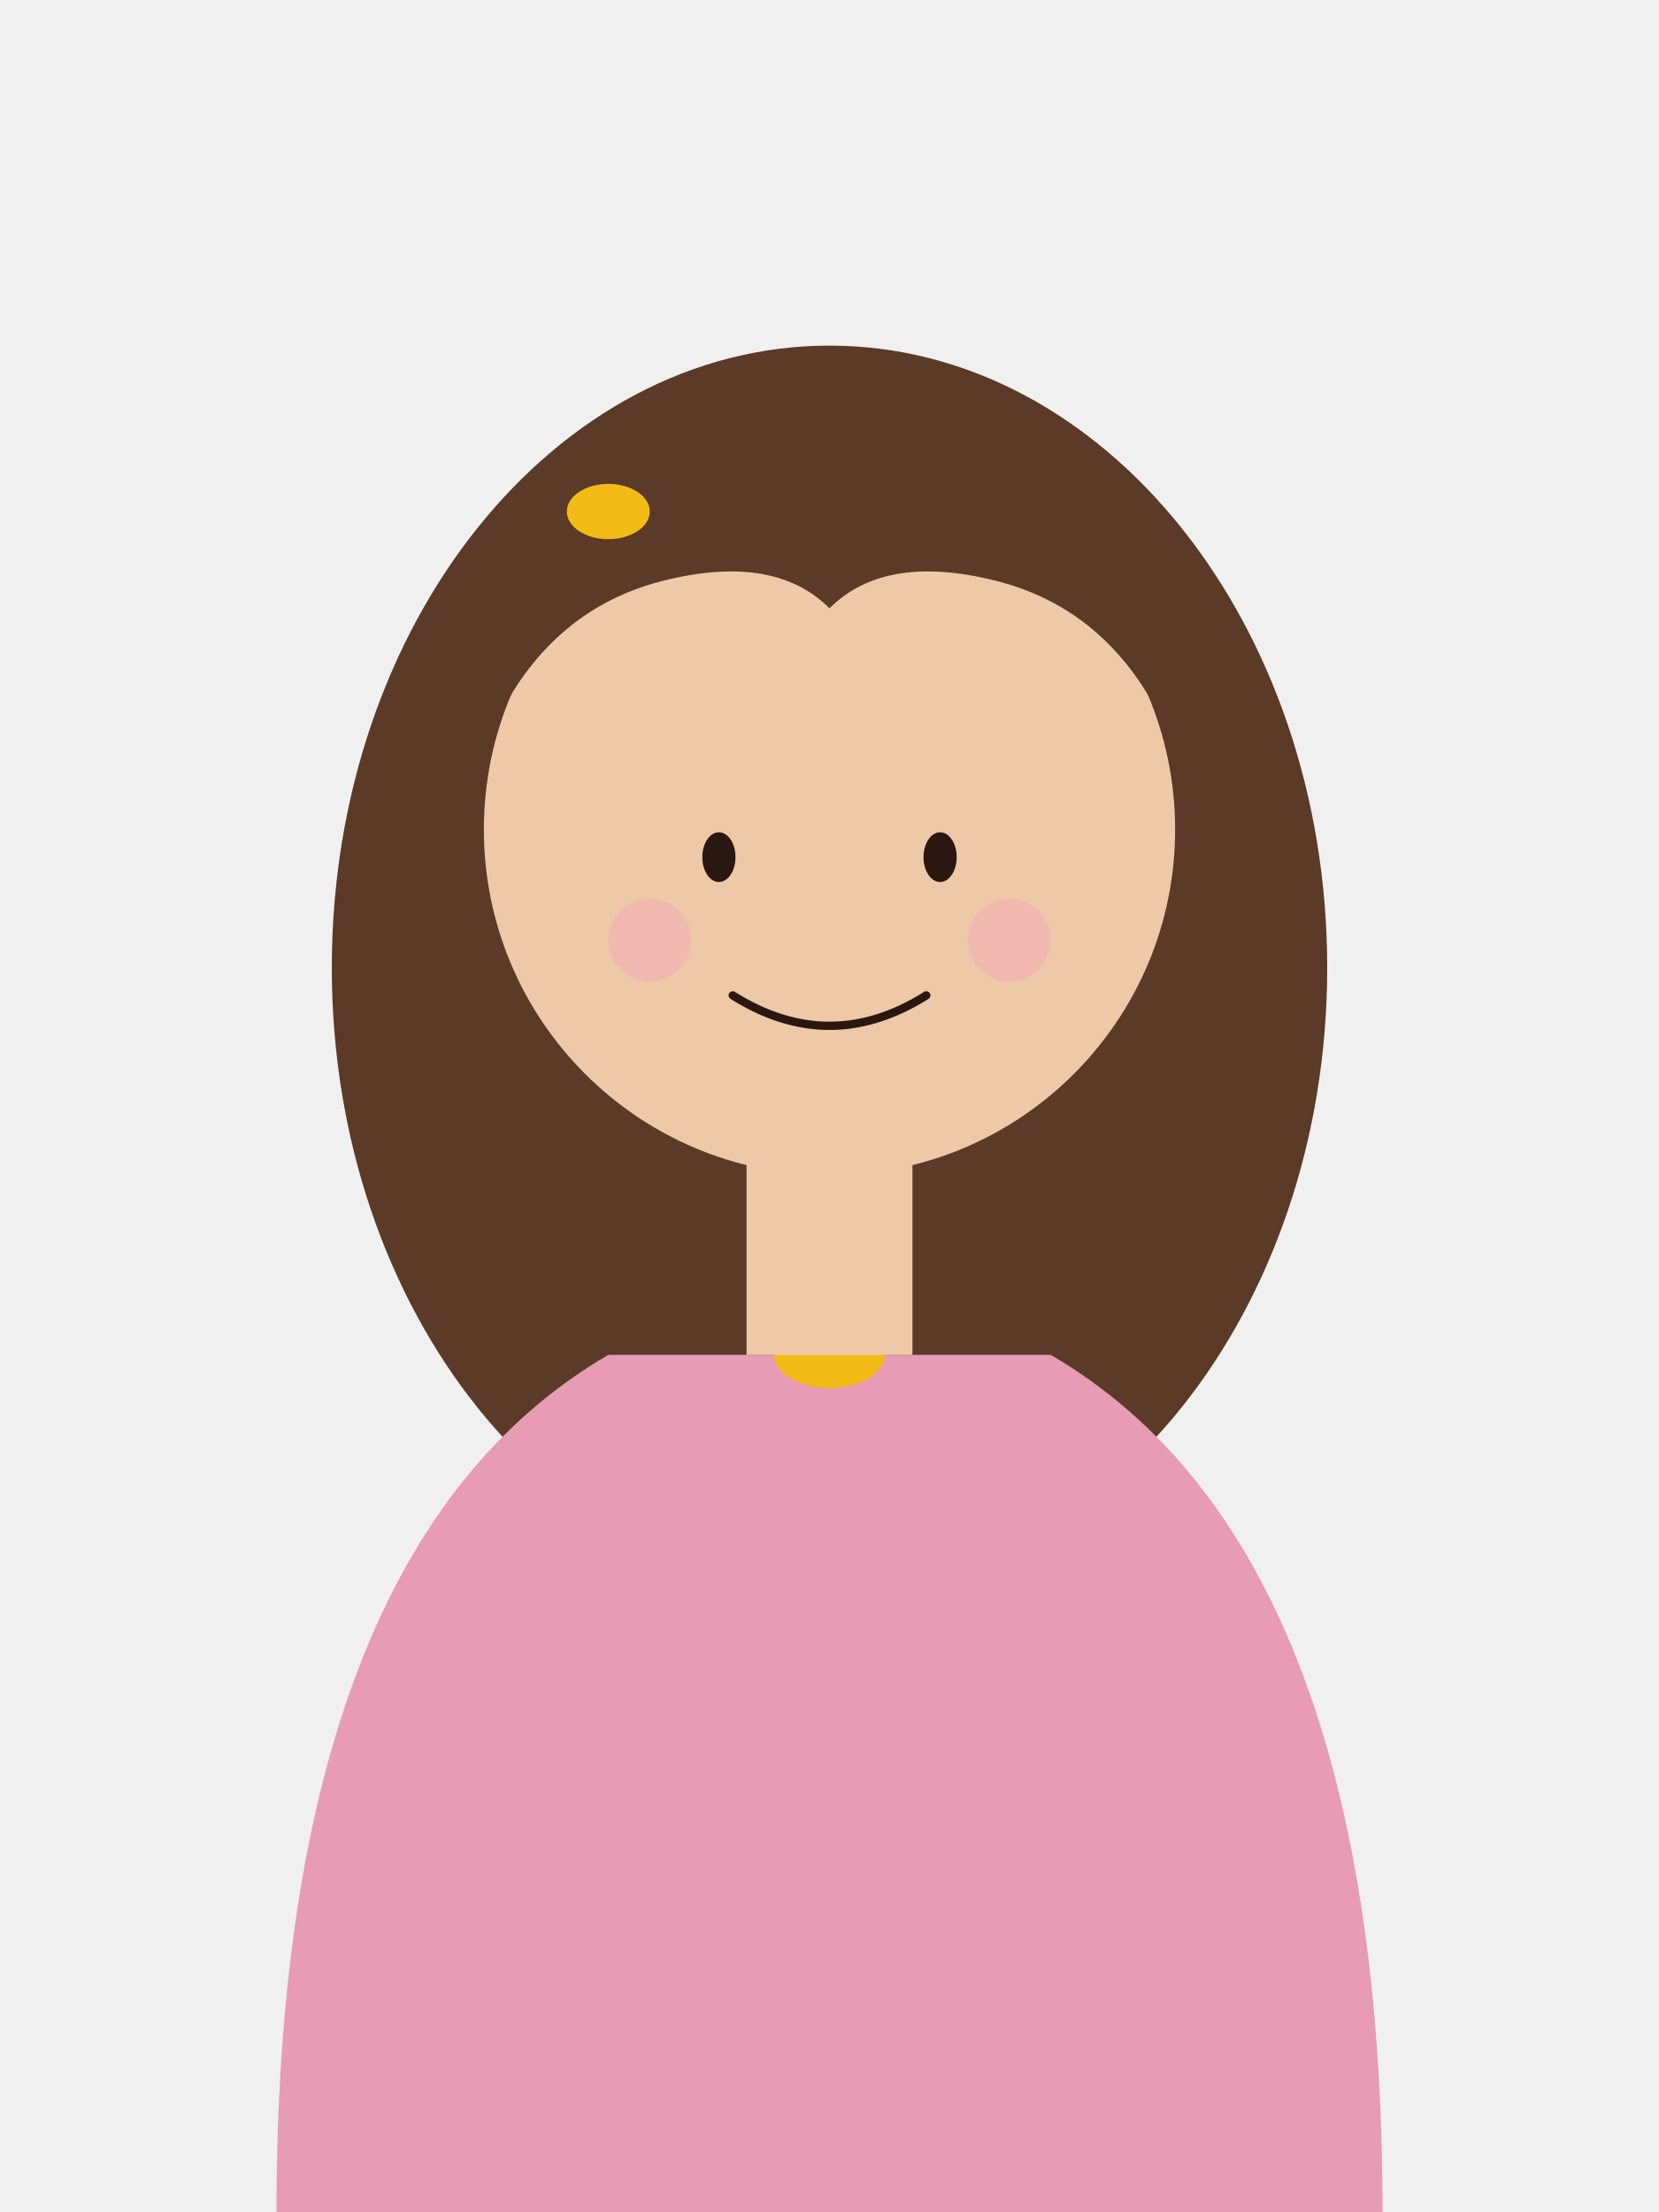
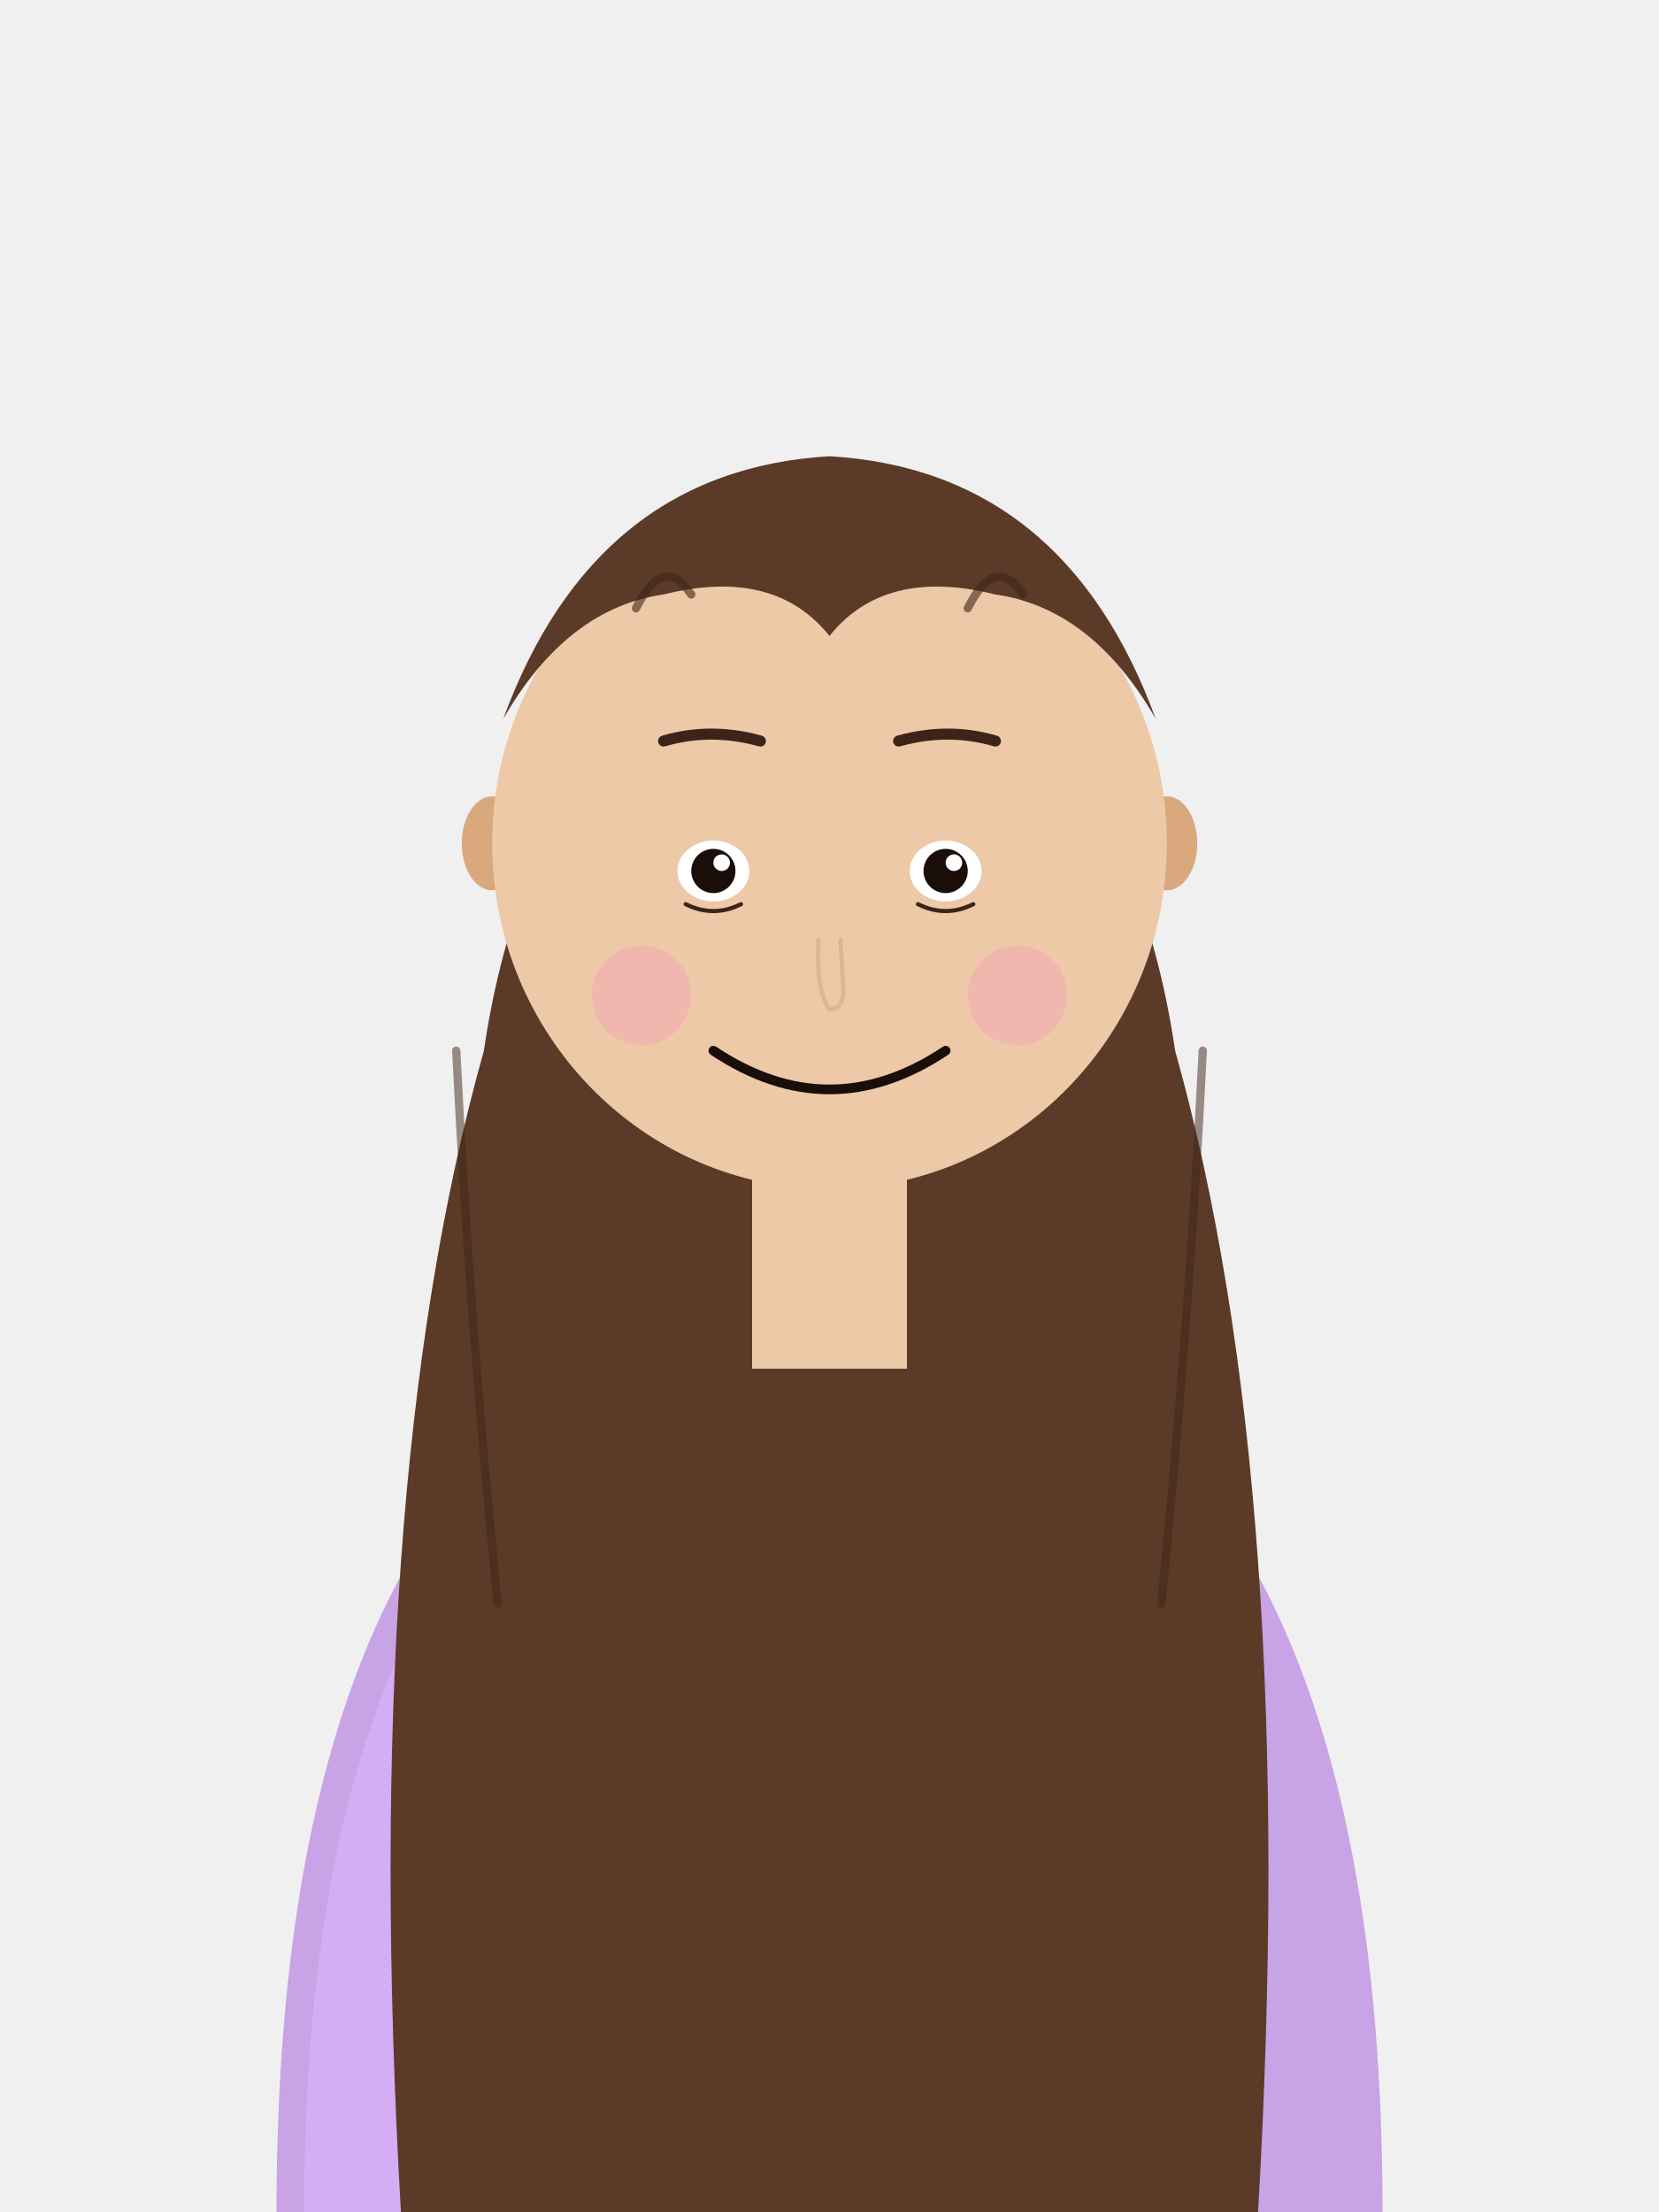
- <svg xmlns="http://www.w3.org/2000/svg" viewBox="0 0 600 800" role="img" aria-label="Daughter silhouette placeholder">
-   <ellipse cx="300" cy="350" rx="180" ry="225" fill="#5C3A28" />
-   <path d="M 100 800 Q 100 560 220 490 L 380 490 Q 500 560 500 800 Z" fill="#E89BB5" />
-   <ellipse cx="300" cy="490" rx="20" ry="12" fill="#F2BB16" />
-   <rect x="270" y="410" width="60" height="80" fill="#EDC9A8" />
-   <circle cx="300" cy="300" r="125" fill="#EDC9A8" />
-   <path d="M 180 260 Q 210 165, 300 165 Q 390 165, 420 260 Q 400 220, 360 210 Q 320 200, 300 220 Q 280 200, 240 210 Q 200 220, 180 260 Z" fill="#5C3A28" />
-   <ellipse cx="220" cy="185" rx="15" ry="10" fill="#F2BB16" />
-   <ellipse cx="260" cy="310" rx="6" ry="9" fill="#2A1810" />
-   <ellipse cx="340" cy="310" rx="6" ry="9" fill="#2A1810" />
-   <path d="M 265 360 Q 300 382 335 360" stroke="#2A1810" stroke-width="3" fill="none" stroke-linecap="round" />
-   <circle cx="235" cy="340" r="15" fill="#F4A8B5" opacity="0.5" />
-   <circle cx="365" cy="340" r="15" fill="#F4A8B5" opacity="0.5" />
+ <svg xmlns="http://www.w3.org/2000/svg" viewBox="0 0 600 800" role="img" aria-label="Daughter illustration">
+   <path d="M 100 800 Q 100 560 220 490 L 380 490 Q 500 560 500 800 Z" fill="#C8A3E5" />
+   <path d="M 110 800 Q 110 575 220 510 L 240 510 Q 150 575 150 800 Z" fill="#D9B0FC" opacity="0.7" />
+   <path d="M 275 490 L 300 515 L 325 490" stroke="#9B7AC1" stroke-width="3" fill="none" />
+   <path d="M 145 800 Q 130 540 175 380 Q 195 245 300 235 Q 405 245 425 380 Q 470 540 455 800 Z" fill="#5C3A28" />
+   <path d="M 165 380 Q 170 480, 180 580" stroke="#3D2418" stroke-width="3" fill="none" stroke-linecap="round" opacity="0.5" />
+   <path d="M 435 380 Q 430 480, 420 580" stroke="#3D2418" stroke-width="3" fill="none" stroke-linecap="round" opacity="0.5" />
+   <path d="M 200 240 Q 215 220, 230 235 Q 225 250, 210 245 Z" fill="#F2BB16" />
+   <path d="M 200 240 Q 195 250, 200 260 Q 215 260, 215 250" fill="#E89B5A" />
+   <ellipse cx="178" cy="305" rx="11" ry="17" fill="#D9A87C" />
+   <ellipse cx="422" cy="305" rx="11" ry="17" fill="#D9A87C" />
+   <rect x="272" y="415" width="56" height="80" fill="#EDC9A8" />
+   <ellipse cx="300" cy="305" rx="122" ry="125" fill="#EDC9A8" />
+   <path d="M 182 260 Q 215 170, 300 165 Q 385 170, 418 260 Q 395 220, 360 215 Q 320 205, 300 230 Q 280 205, 240 215 Q 205 220, 182 260 Z" fill="#5C3A28" />
+   <path d="M 230 220 Q 240 200, 250 215" stroke="#3D2418" stroke-width="3" fill="none" stroke-linecap="round" opacity="0.6" />
+   <path d="M 350 220 Q 360 200, 370 215" stroke="#3D2418" stroke-width="3" fill="none" stroke-linecap="round" opacity="0.6" />
+   <path d="M 240 268 Q 257 263, 275 268" stroke="#3D2418" stroke-width="4" fill="none" stroke-linecap="round" />
+   <path d="M 325 268 Q 343 263, 360 268" stroke="#3D2418" stroke-width="4" fill="none" stroke-linecap="round" />
+   <ellipse cx="258" cy="315" rx="13" ry="11" fill="white" />
+   <ellipse cx="342" cy="315" rx="13" ry="11" fill="white" />
+   <circle cx="258" cy="315" r="8" fill="#1A0F08" />
+   <circle cx="342" cy="315" r="8" fill="#1A0F08" />
+   <circle cx="261" cy="312" r="3" fill="white" />
+   <circle cx="345" cy="312" r="3" fill="white" />
+   <path d="M 248 327 Q 258 332, 268 327" stroke="#3D2418" stroke-width="1.5" fill="none" stroke-linecap="round" />
+   <path d="M 332 327 Q 342 332, 352 327" stroke="#3D2418" stroke-width="1.5" fill="none" stroke-linecap="round" />
+   <circle cx="232" cy="360" r="18" fill="#F4A8B5" opacity="0.55" />
+   <circle cx="368" cy="360" r="18" fill="#F4A8B5" opacity="0.55" />
+   <path d="M 296 340 Q 295 358, 300 365 Q 305 365, 305 358 Q 304 340 304 340" stroke="#D9A87C" stroke-width="1.5" fill="none" stroke-linecap="round" opacity="0.6" />
+   <path d="M 258 380 Q 300 408, 342 380" stroke="#1A0F08" stroke-width="3.5" fill="none" stroke-linecap="round" />
</svg>
